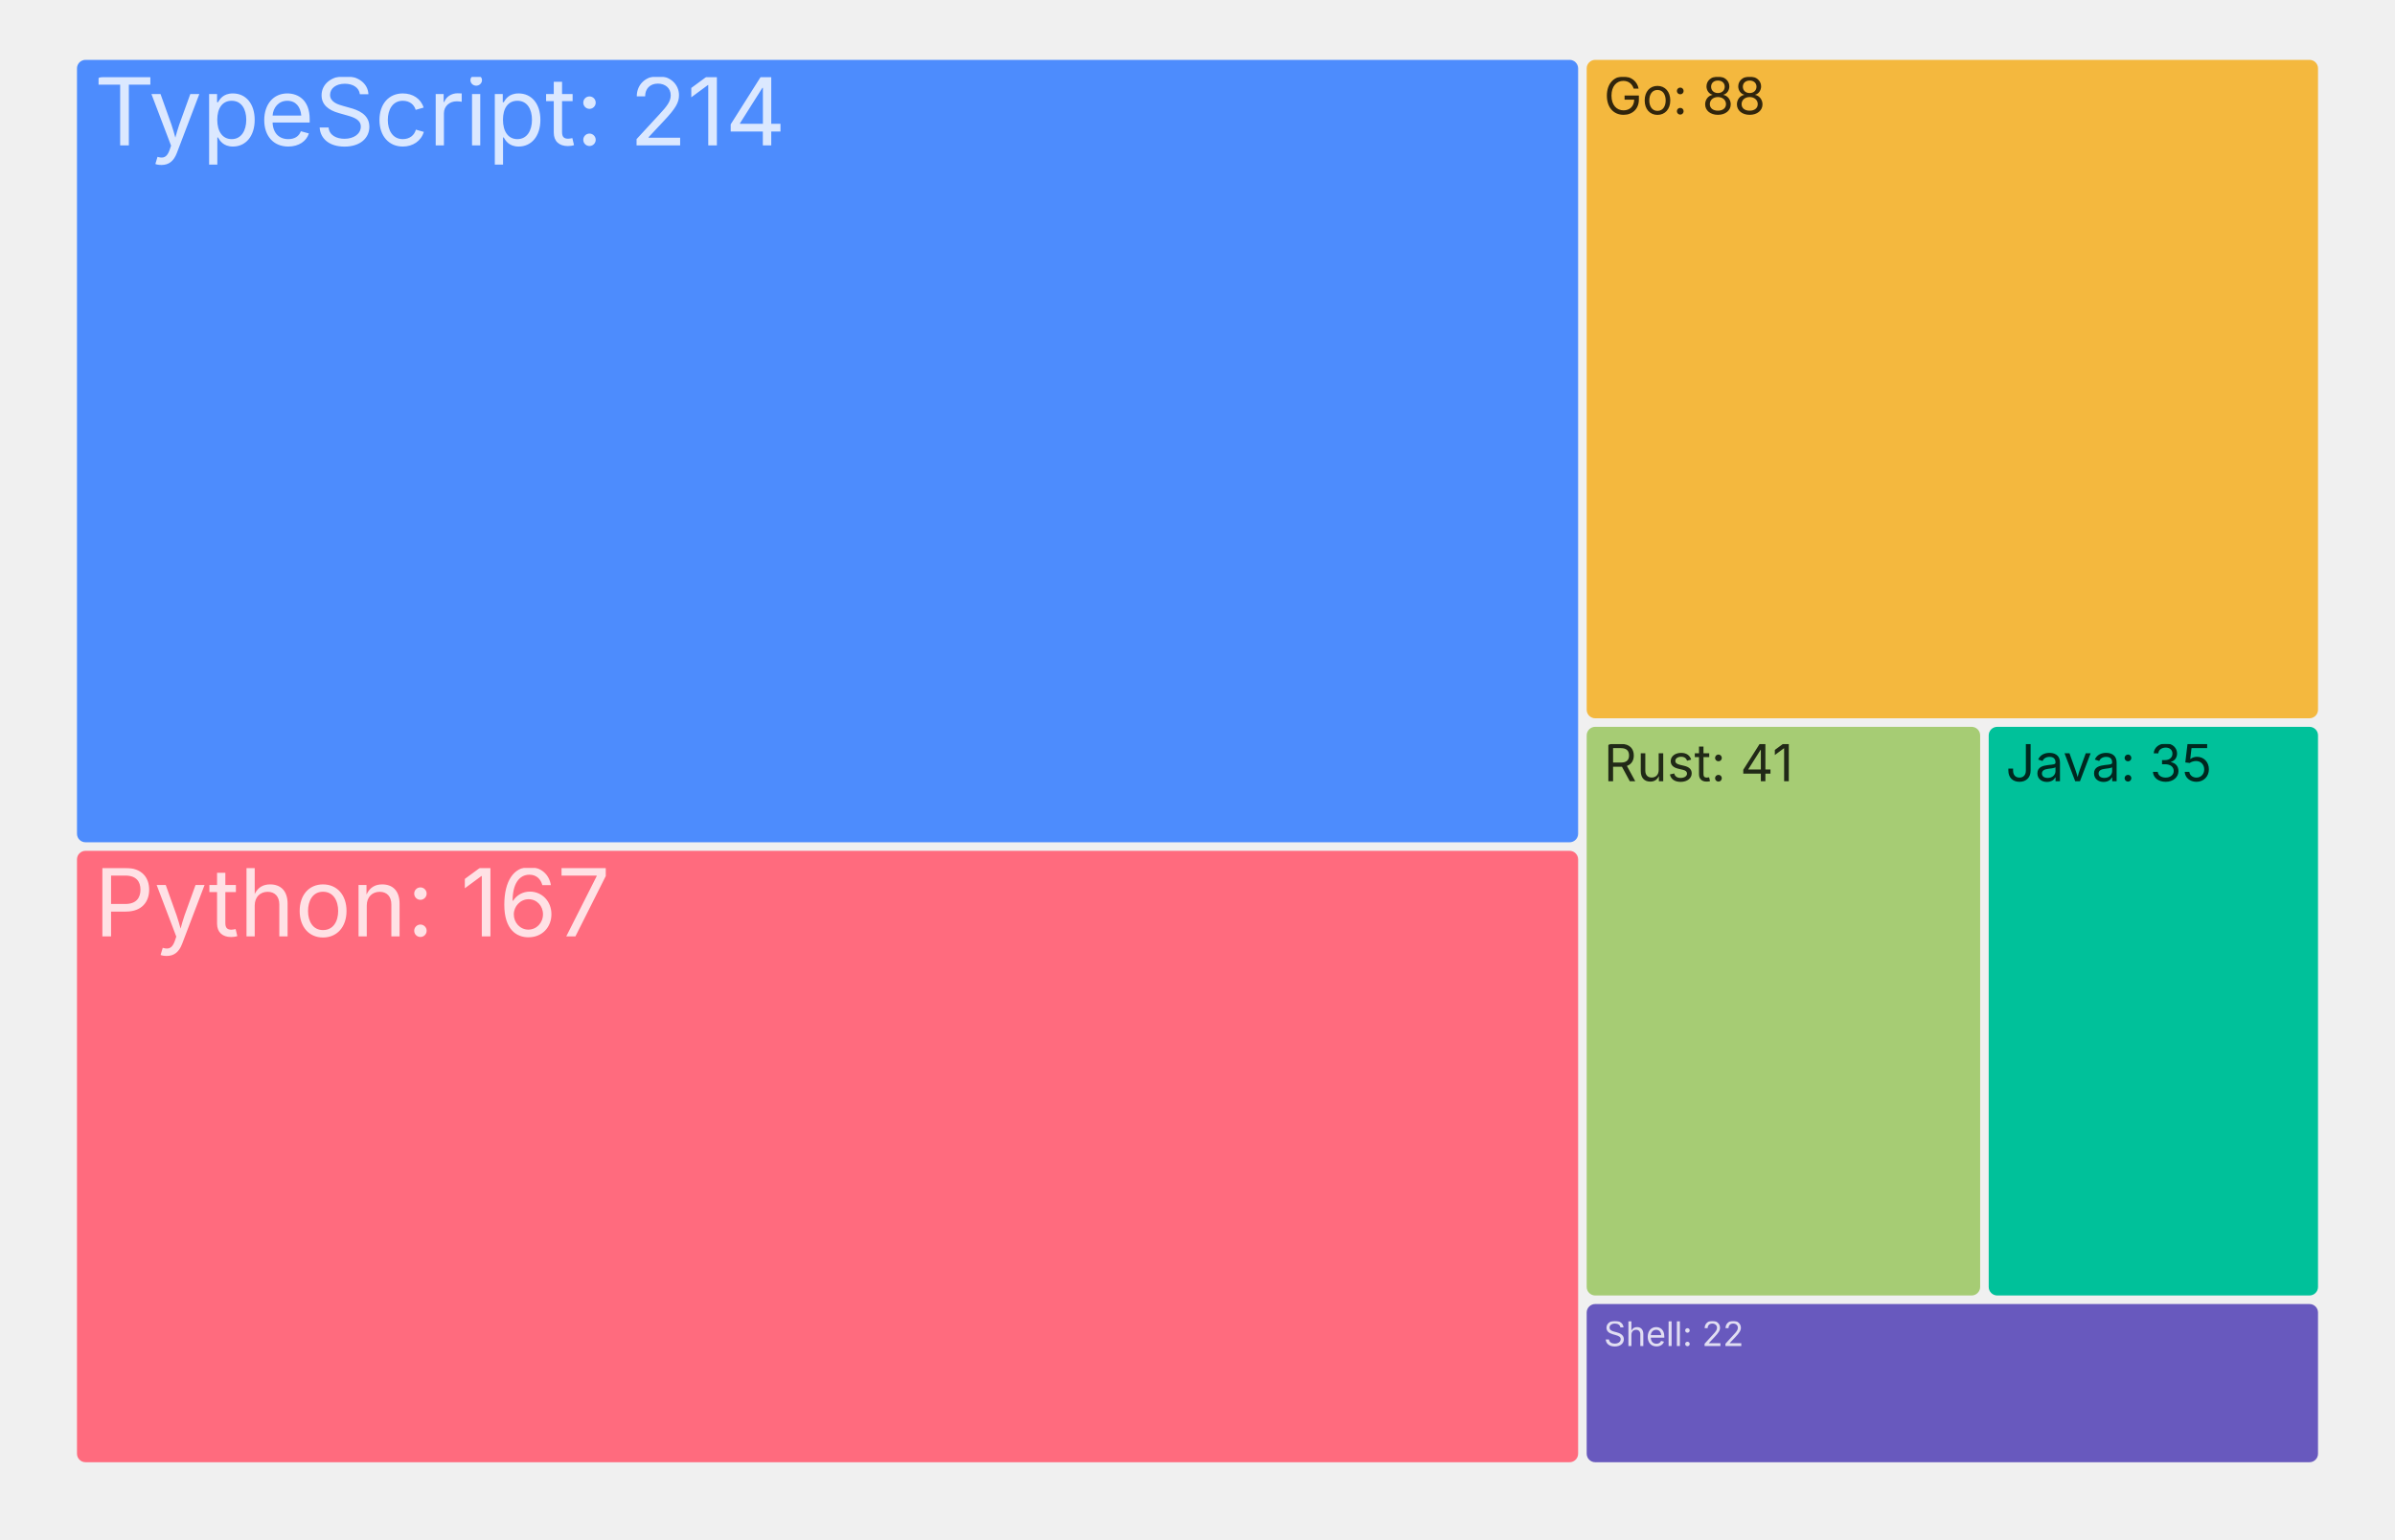
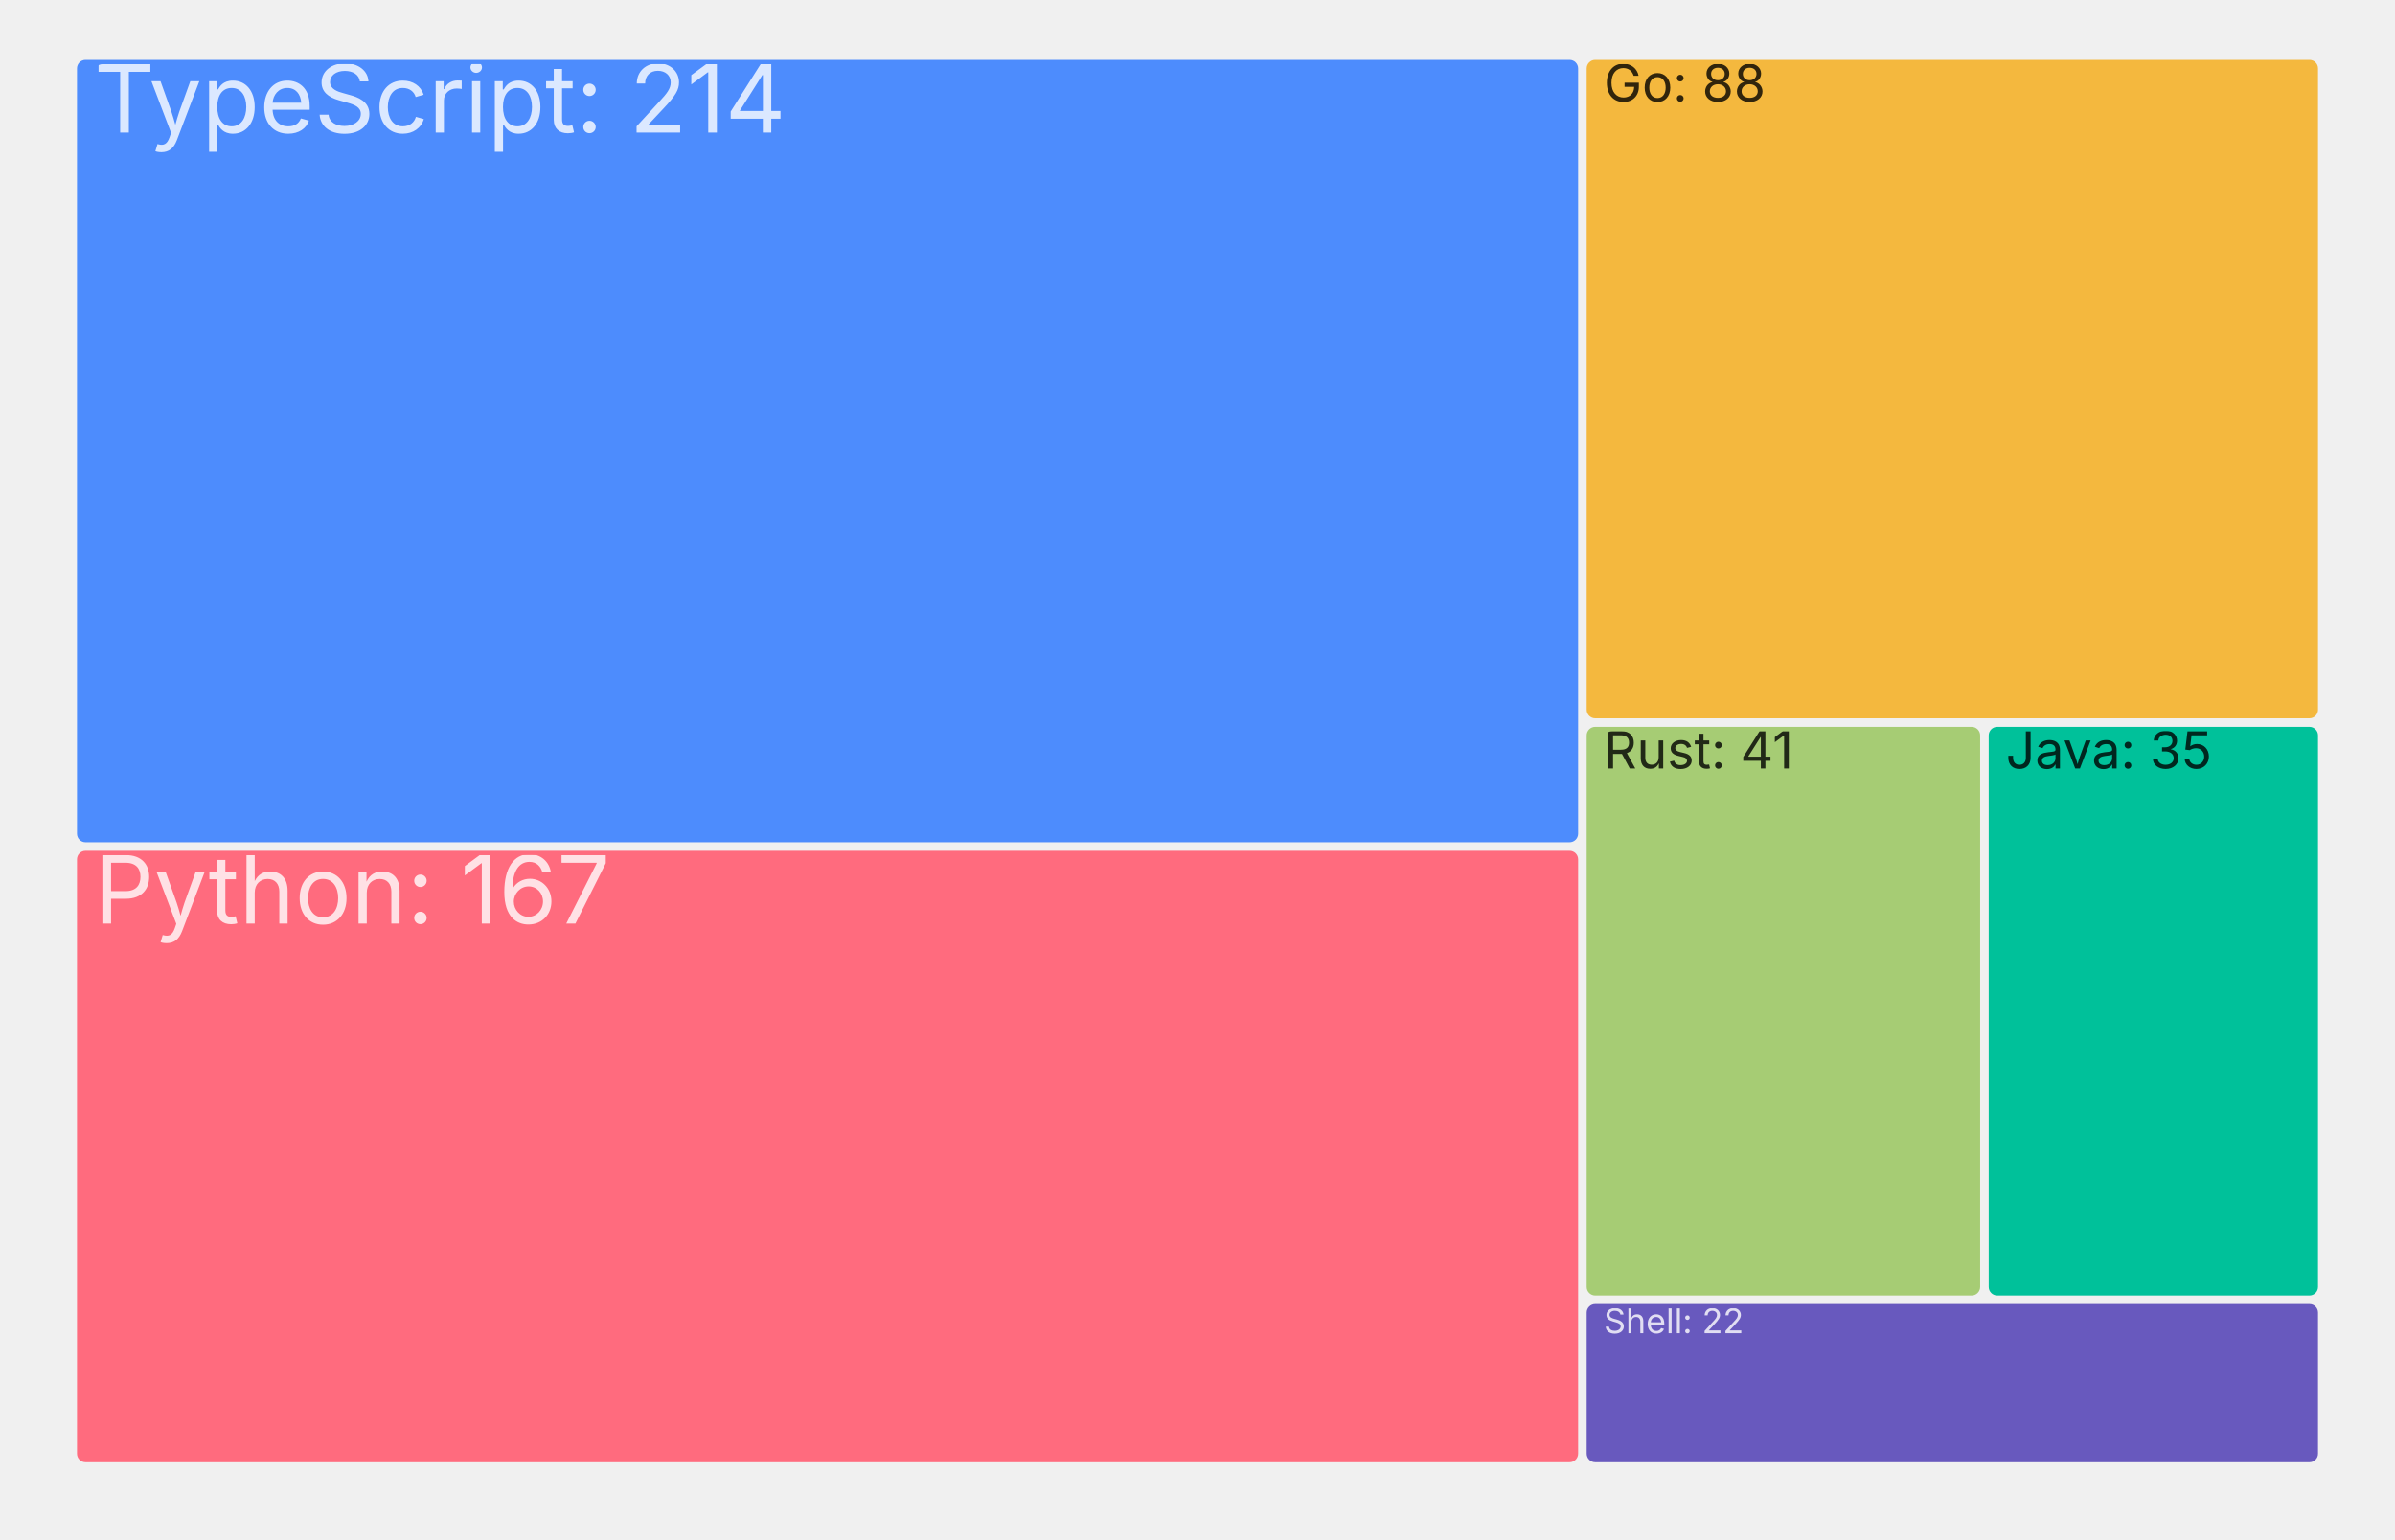
<svg xmlns="http://www.w3.org/2000/svg" style="font-family: Inter, Arial, &quot;Helvetica Neue&quot;, Helvetica, sans-serif;" height="360" width="560" viewBox="0 0 560 360" role="img">
  <g transform="translate(16,12)">
    <g transform="translate(0,0)">
      <g>
        <g>
          <clipPath id="snap-0">
-             <rect rx="2" ry="2" width="343" height="175" />
+             <rect rx="2" ry="2" width="343" height="181" />
          </clipPath>
          <rect rx="2" ry="2" x="2" y="2" width="351" height="183" style="fill: #4D8CFD; opacity: 1; stroke: #fff; stroke-opacity: 0;" />
-           <g transform="translate(6,6)" style="opacity: 1;" clip-path="url(#snap-0)">
-             <text x="0" y="0" style="font-size: 22px; fill: #fff; text-anchor: start; dominant-baseline: hanging; user-select: none; pointer-events: none; opacity: 0.8; font-weight: normal;">
-               <tspan x="0">TypeScript: 214</tspan>
+           <g transform="translate(6,3)" style="opacity: 1;" clip-path="url(#snap-0)">
+             <text x="0" y="0" style="font-size: 22px; fill: #fff; text-anchor: start; dominant-baseline: text-before-edge; user-select: none; pointer-events: none; opacity: 0.8; font-weight: normal;">
+               <tspan x="0" y="0" style="dominant-baseline: inherit;">TypeScript: 214</tspan>
            </text>
          </g>
        </g>
        <g>
          <clipPath id="snap-1">
-             <rect rx="2" ry="2" width="343" height="135" />
+             <rect rx="2" ry="2" width="343" height="141" />
          </clipPath>
          <rect rx="2" ry="2" x="2" y="187" width="351" height="143" style="fill: #FF6B7E; opacity: 1; stroke: #fff; stroke-opacity: 0;" />
-           <g transform="translate(6,191)" style="opacity: 1;" clip-path="url(#snap-1)">
-             <text x="0" y="0" style="font-size: 22px; fill: #fff; text-anchor: start; dominant-baseline: hanging; user-select: none; pointer-events: none; opacity: 0.8; font-weight: normal;">
-               <tspan x="0">Python: 167</tspan>
+           <g transform="translate(6,188)" style="opacity: 1;" clip-path="url(#snap-1)">
+             <text x="0" y="0" style="font-size: 22px; fill: #fff; text-anchor: start; dominant-baseline: text-before-edge; user-select: none; pointer-events: none; opacity: 0.8; font-weight: normal;">
+               <tspan x="0" y="0" style="dominant-baseline: inherit;">Python: 167</tspan>
            </text>
          </g>
        </g>
        <g>
          <clipPath id="snap-2">
-             <rect rx="2" ry="2" width="163" height="146" />
+             <rect rx="2" ry="2" width="163" height="152" />
          </clipPath>
          <rect rx="2" ry="2" x="355" y="2" width="171" height="154" style="fill: #F4B83E; opacity: 1; stroke: #fff; stroke-opacity: 0;" />
-           <g transform="translate(359,6)" style="opacity: 1;" clip-path="url(#snap-2)">
-             <text x="0" y="0" style="font-size: 12px; fill: #000; text-anchor: start; dominant-baseline: hanging; user-select: none; pointer-events: none; opacity: 0.8; font-weight: normal;">
-               <tspan x="0">Go: 88</tspan>
+           <g transform="translate(359,3)" style="opacity: 1;" clip-path="url(#snap-2)">
+             <text x="0" y="0" style="font-size: 12px; fill: #000; text-anchor: start; dominant-baseline: text-before-edge; user-select: none; pointer-events: none; opacity: 0.8; font-weight: normal;">
+               <tspan x="0" y="0" style="dominant-baseline: inherit;">Go: 88</tspan>
            </text>
          </g>
        </g>
        <g>
          <clipPath id="snap-3">
-             <rect rx="2" ry="2" width="84" height="125" />
+             <rect rx="2" ry="2" width="84" height="131" />
          </clipPath>
          <rect rx="2" ry="2" x="355" y="158" width="92" height="133" style="fill: #A6CC74; opacity: 1; stroke: #fff; stroke-opacity: 0;" />
-           <g transform="translate(359,162)" style="opacity: 1;" clip-path="url(#snap-3)">
-             <text x="0" y="0" style="font-size: 12px; fill: #000; text-anchor: start; dominant-baseline: hanging; user-select: none; pointer-events: none; opacity: 0.8; font-weight: normal;">
-               <tspan x="0">Rust: 41</tspan>
+           <g transform="translate(359,159)" style="opacity: 1;" clip-path="url(#snap-3)">
+             <text x="0" y="0" style="font-size: 12px; fill: #000; text-anchor: start; dominant-baseline: text-before-edge; user-select: none; pointer-events: none; opacity: 0.8; font-weight: normal;">
+               <tspan x="0" y="0" style="dominant-baseline: inherit;">Rust: 41</tspan>
            </text>
          </g>
        </g>
        <g>
          <clipPath id="snap-4">
-             <rect rx="2" ry="2" width="69" height="125" />
+             <rect rx="2" ry="2" width="69" height="131" />
          </clipPath>
          <rect rx="2" ry="2" x="449" y="158" width="77" height="133" style="fill: #00C19A; opacity: 1; stroke: #fff; stroke-opacity: 0;" />
-           <g transform="translate(453,162)" style="opacity: 1;" clip-path="url(#snap-4)">
-             <text x="0" y="0" style="font-size: 12px; fill: #000; text-anchor: start; dominant-baseline: hanging; user-select: none; pointer-events: none; opacity: 0.8; font-weight: normal;">
-               <tspan x="0">Java: 35</tspan>
+           <g transform="translate(453,159)" style="opacity: 1;" clip-path="url(#snap-4)">
+             <text x="0" y="0" style="font-size: 12px; fill: #000; text-anchor: start; dominant-baseline: text-before-edge; user-select: none; pointer-events: none; opacity: 0.8; font-weight: normal;">
+               <tspan x="0" y="0" style="dominant-baseline: inherit;">Java: 35</tspan>
            </text>
          </g>
        </g>
        <g>
          <clipPath id="snap-5">
-             <rect rx="2" ry="2" width="163" height="29" />
+             <rect rx="2" ry="2" width="163" height="35" />
          </clipPath>
          <rect rx="2" ry="2" x="355" y="293" width="171" height="37" style="fill: #6859BE; opacity: 1; stroke: #fff; stroke-opacity: 0;" />
-           <g transform="translate(359,297)" style="opacity: 1;" clip-path="url(#snap-5)">
-             <text x="0" y="0" style="font-size: 8px; fill: #fff; text-anchor: start; dominant-baseline: hanging; user-select: none; pointer-events: none; opacity: 0.8; font-weight: normal;">
-               <tspan x="0">Shell: 22</tspan>
+           <g transform="translate(359,294)" style="opacity: 1;" clip-path="url(#snap-5)">
+             <text x="0" y="0" style="font-size: 8px; fill: #fff; text-anchor: start; dominant-baseline: text-before-edge; user-select: none; pointer-events: none; opacity: 0.8; font-weight: normal;">
+               <tspan x="0" y="0" style="dominant-baseline: inherit;">Shell: 22</tspan>
            </text>
          </g>
        </g>
      </g>
    </g>
    <defs />
    <defs />
  </g>
</svg>
